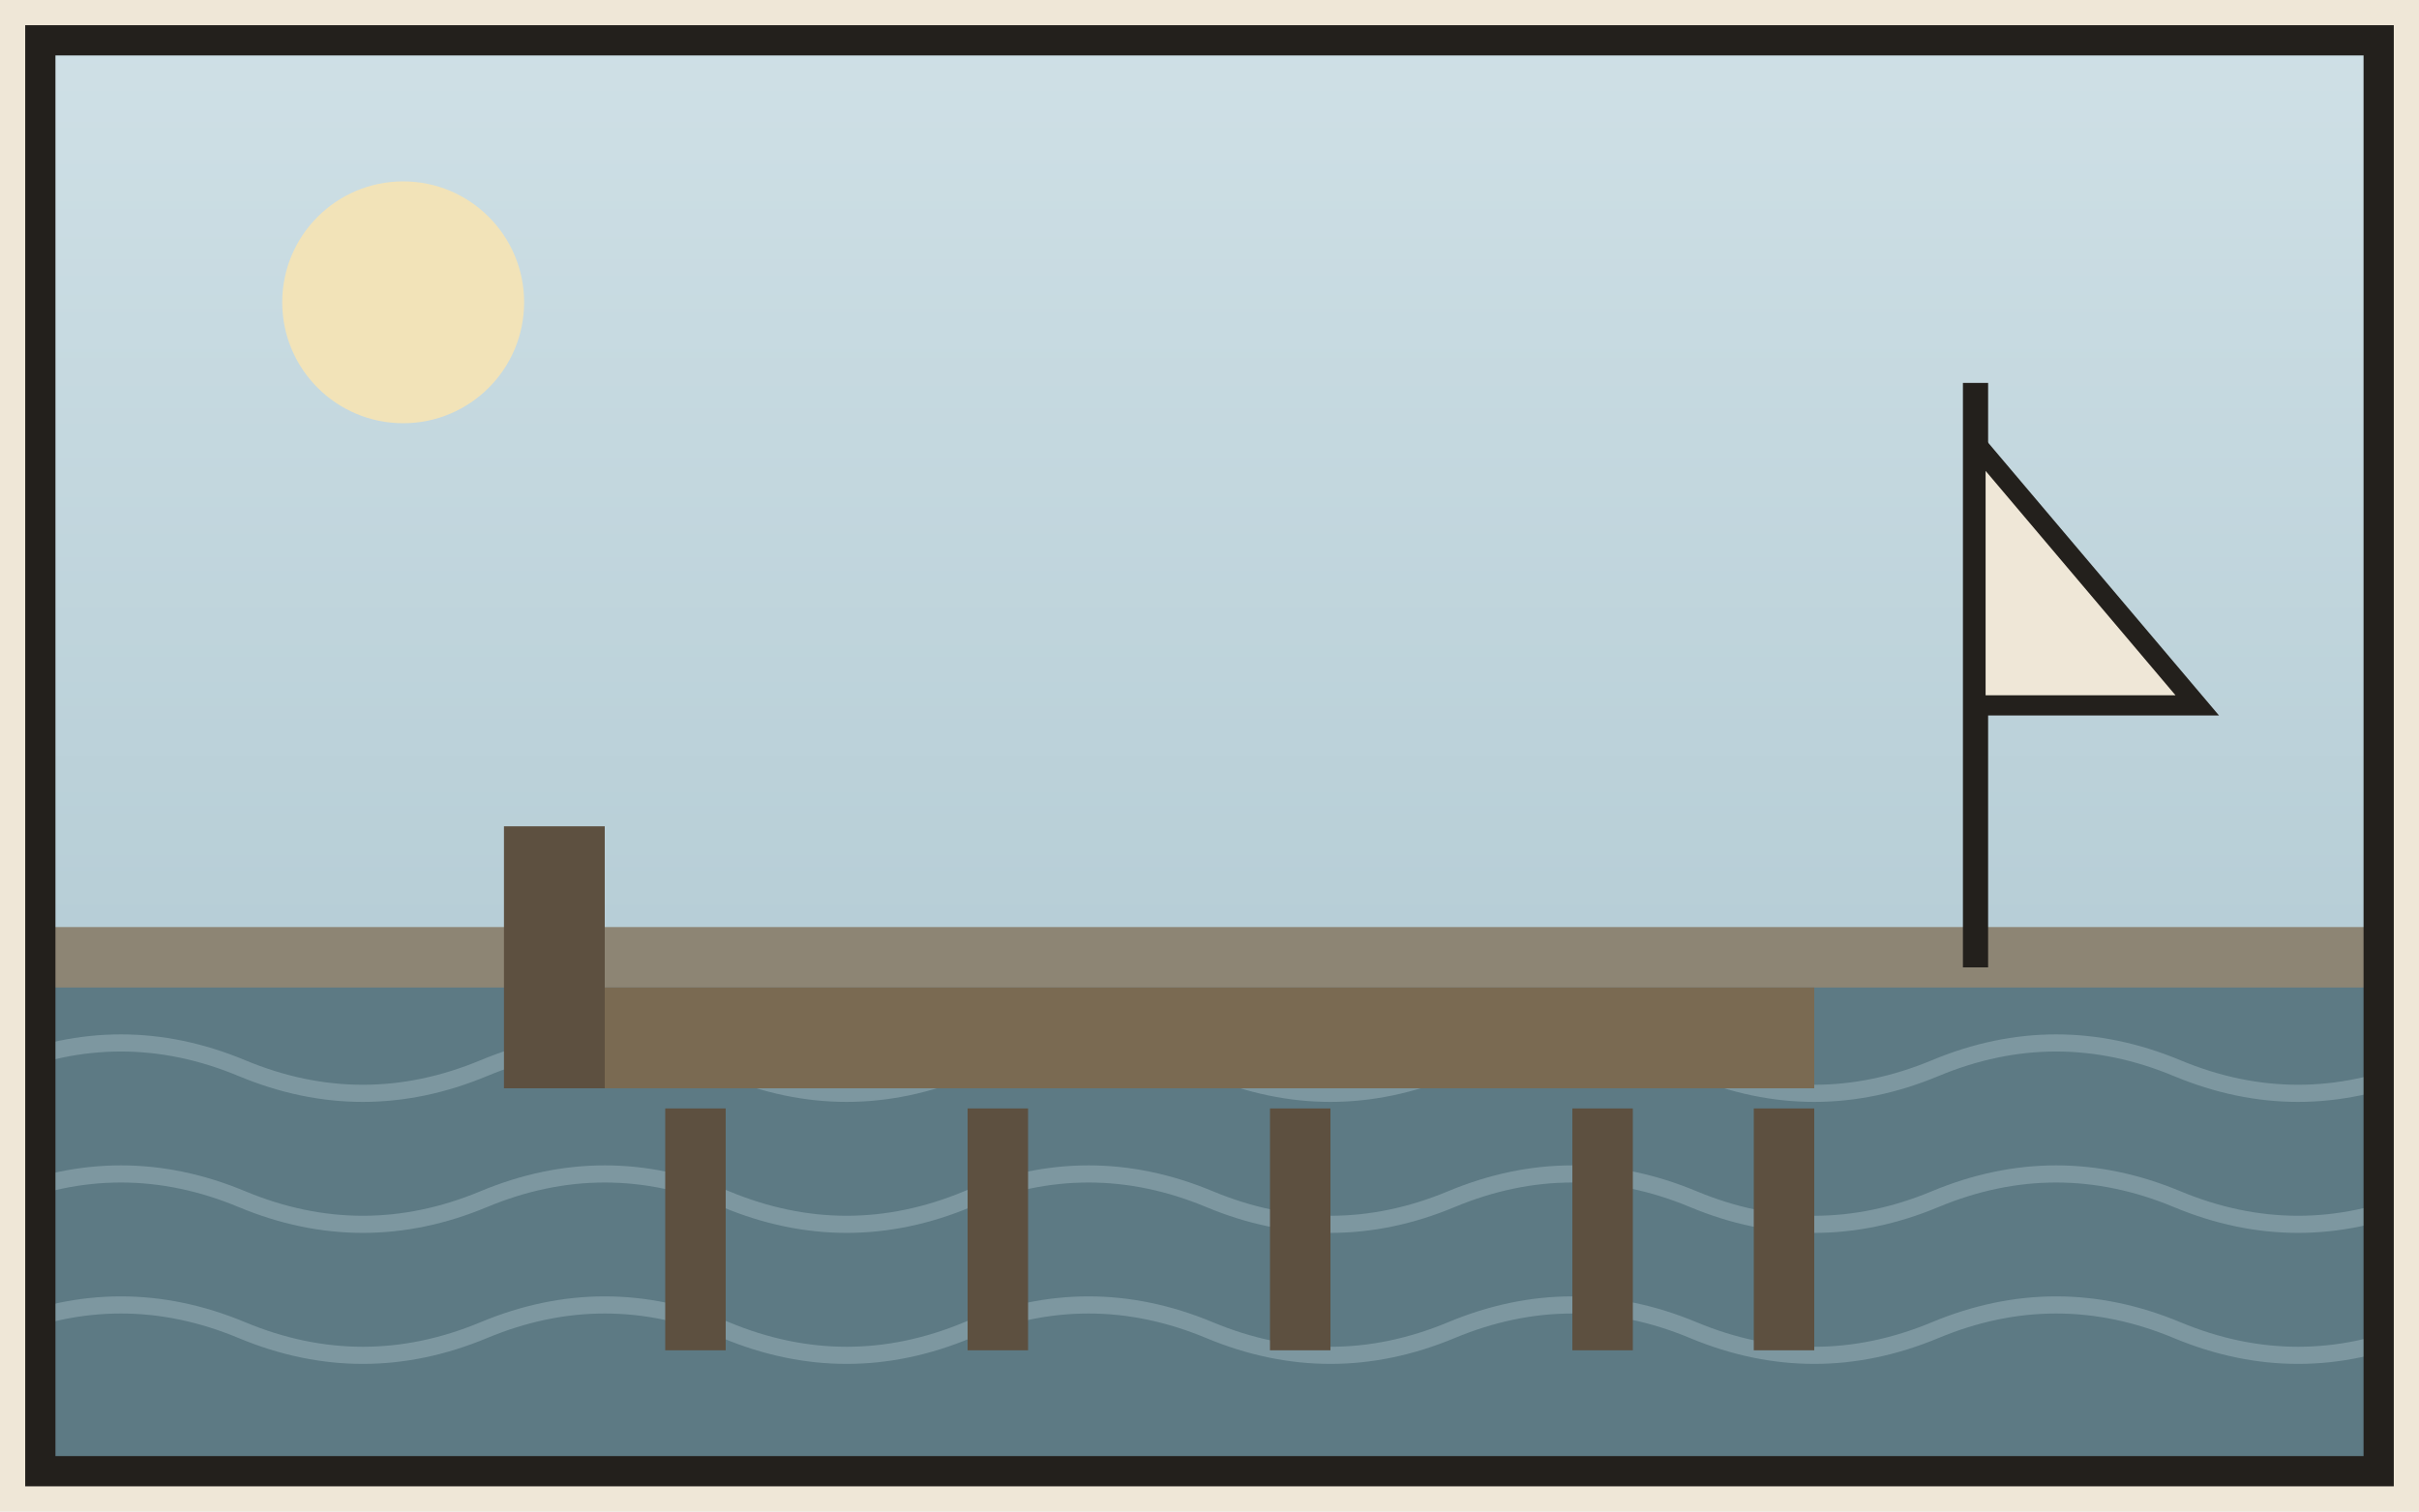
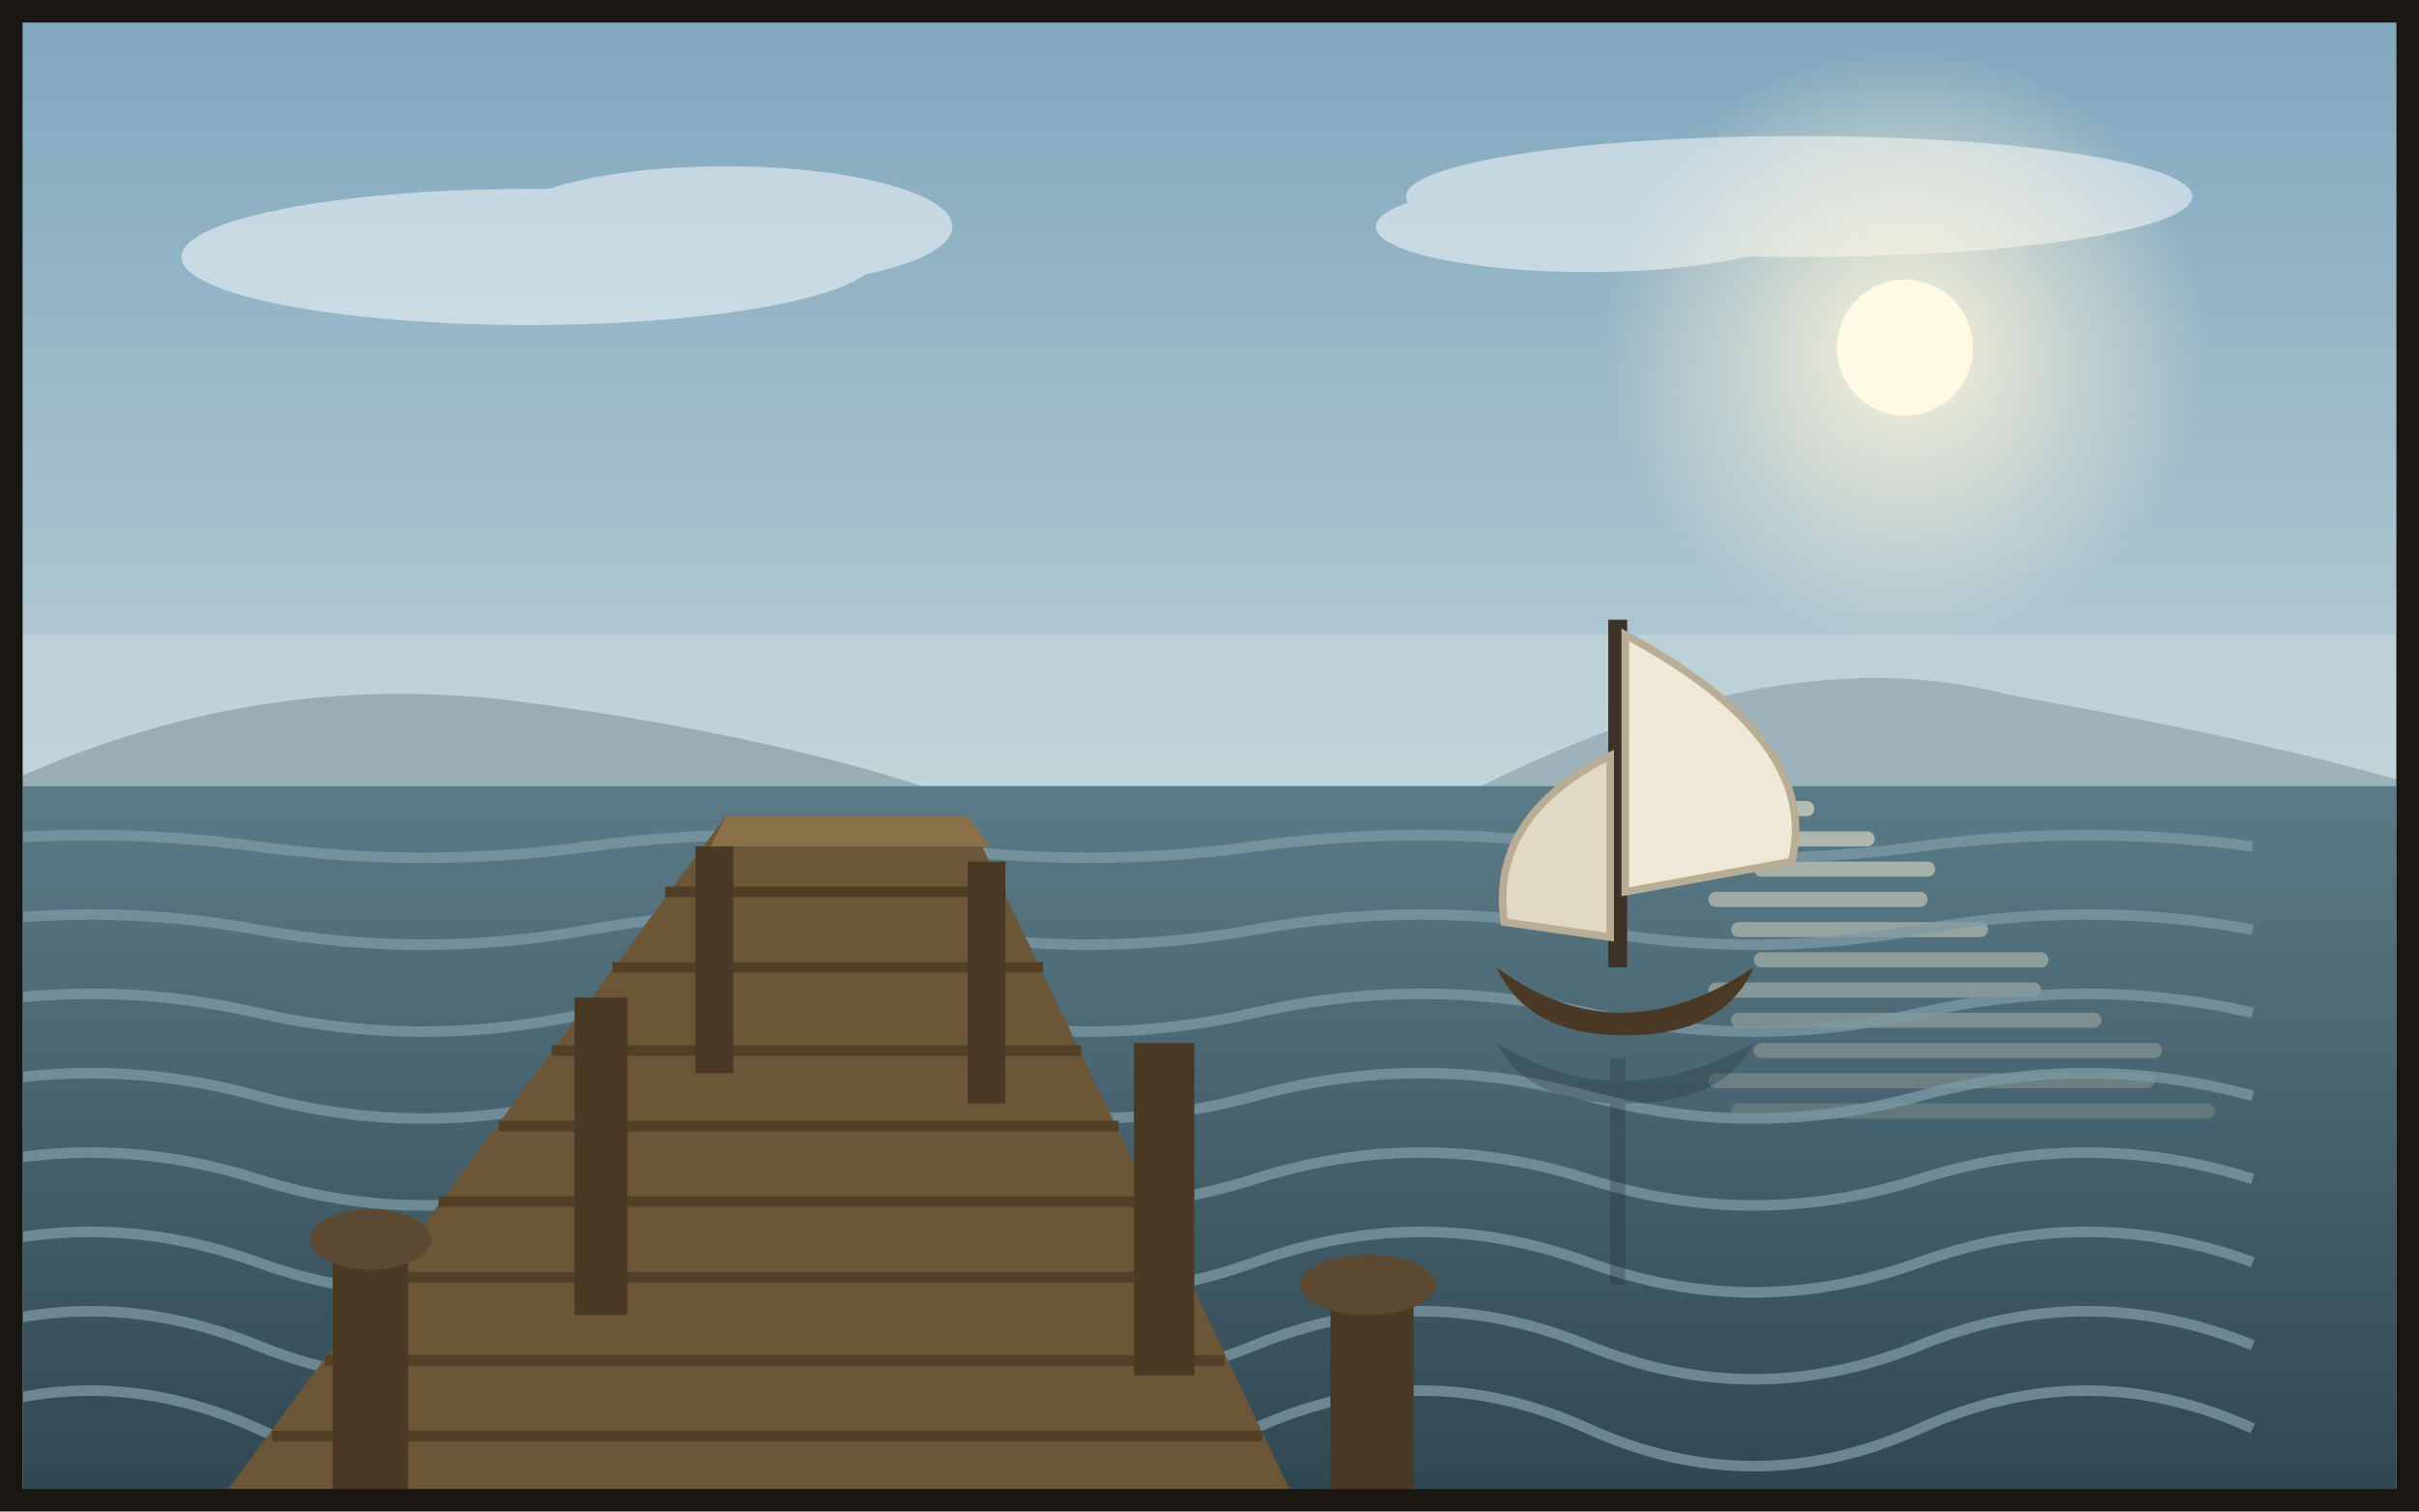
- <svg xmlns="http://www.w3.org/2000/svg" viewBox="0 0 240 150" width="240" height="150">
+ <svg xmlns="http://www.w3.org/2000/svg" viewBox="0 0 320 200" width="320" height="200">
  <defs>
-     <linearGradient id="s" x1="0" y1="0" x2="0" y2="1">
-       <stop offset="0" stop-color="#cfe0e6" />
-       <stop offset="1" stop-color="#a8c3cd" />
+     <clipPath id="f">
+       <rect x="3" y="3" width="314" height="194" />
+     </clipPath>
+     <linearGradient id="sky" x1="0" y1="0" x2="0" y2="1">
+       <stop offset="0" stop-color="#7fa6bd" />
+       <stop offset="0.55" stop-color="#bcd0d8" />
+       <stop offset="1" stop-color="#e2dcc9" />
    </linearGradient>
-     <clipPath id="f">
-       <rect x="4" y="4" width="232" height="142" />
-     </clipPath>
+     <linearGradient id="sea" x1="0" y1="0" x2="0" y2="1">
+       <stop offset="0" stop-color="#5b7b88" />
+       <stop offset="1" stop-color="#2f4650" />
+     </linearGradient>
+     <radialGradient id="sun" cx="0.5" cy="0.5" r="0.5">
+       <stop offset="0" stop-color="#fff6da" stop-opacity="0.95" />
+       <stop offset="1" stop-color="#fff6da" stop-opacity="0" />
+     </radialGradient>
  </defs>
-   <rect width="240" height="150" fill="#efe7d7" />
  <g clip-path="url(#f)">
-     <rect x="4" y="4" width="232" height="142" fill="url(#s)" />
-     <rect x="0" y="96" width="240" height="54" fill="#5d7a84" />
-     <g stroke="#7d97a0" stroke-width="1.7" fill="none">
-       <path d="M0 106 q12 -5 24 0 t24 0 t24 0 t24 0 t24 0 t24 0 t24 0 t24 0 t24 0 t24 0" />
-       <path d="M0 119 q12 -5 24 0 t24 0 t24 0 t24 0 t24 0 t24 0 t24 0 t24 0 t24 0 t24 0" />
-       <path d="M0 132 q12 -5 24 0 t24 0 t24 0 t24 0 t24 0 t24 0 t24 0 t24 0 t24 0 t24 0" />
+     <rect width="320" height="200" fill="url(#sky)" />
+     <g fill="#fff" opacity="0.5">
+       <ellipse cx="70" cy="34" rx="46" ry="9" />
+       <ellipse cx="96" cy="30" rx="30" ry="8" />
+       <ellipse cx="238" cy="26" rx="52" ry="8" />
+       <ellipse cx="210" cy="30" rx="28" ry="6" />
    </g>
-     <path d="M0 92 h240 v6 h-240 z" fill="#8d8574" />
-     <path d="M60 98 h120 v10 h-120 z" fill="#7a6a52" />
-     <rect x="66" y="110" width="6" height="24" fill="#5d5040" />
-     <rect x="96" y="110" width="6" height="24" fill="#5d5040" />
-     <rect x="126" y="110" width="6" height="24" fill="#5d5040" />
-     <rect x="156" y="110" width="6" height="24" fill="#5d5040" />
-     <rect x="174" y="110" width="6" height="24" fill="#5d5040" />
-     <rect x="50" y="82" width="10" height="26" fill="#5d5040" />
-     <path d="M196 96 v-58" stroke="#23201c" stroke-width="2.5" />
-     <path d="M196 44 l22 26 h-22 z" fill="#efe7d7" stroke="#23201c" stroke-width="2" />
-     <circle cx="40" cy="30" r="12" fill="#f2e3b8" />
+     <circle cx="252" cy="46" r="40" fill="url(#sun)" />
+     <circle cx="252" cy="46" r="9" fill="#fff8e2" />
+     <path d="M0 104 q34 -16 70 -11 q30 4 52 11 z" fill="#6f8794" />
+     <path d="M196 104 q40 -20 70 -12 q34 6 54 12 z" fill="#77909c" />
+     <rect x="0" y="84" width="320" height="22" fill="#cddbe0" opacity="0.45" />
+     <rect x="0" y="104" width="320" height="96" fill="url(#sea)" />
+     <rect x="226" y="106" width="14" height="2" rx="1" fill="#fff4d8" opacity="0.55" />
+     <rect x="229" y="110" width="19" height="2" rx="1" fill="#fff4d8" opacity="0.51" />
+     <rect x="232" y="114" width="24" height="2" rx="1" fill="#fff4d8" opacity="0.47" />
+     <rect x="226" y="118" width="29" height="2" rx="1" fill="#fff4d8" opacity="0.43" />
+     <rect x="229" y="122" width="34" height="2" rx="1" fill="#fff4d8" opacity="0.39" />
+     <rect x="232" y="126" width="39" height="2" rx="1" fill="#fff4d8" opacity="0.35" />
+     <rect x="226" y="130" width="44" height="2" rx="1" fill="#fff4d8" opacity="0.31" />
+     <rect x="229" y="134" width="49" height="2" rx="1" fill="#fff4d8" opacity="0.27" />
+     <rect x="232" y="138" width="54" height="2" rx="1" fill="#fff4d8" opacity="0.23" />
+     <rect x="226" y="142" width="59" height="2" rx="1" fill="#fff4d8" opacity="0.19" />
+     <rect x="229" y="146" width="64" height="2" rx="1" fill="#fff4d8" opacity="0.15" />
+     <g stroke="#7d99a4" stroke-width="1.4" fill="none" opacity="0.75">
+       <path d="M-10 112 q22 -3 44 0 t44 0 t44 0 t44 0 t44 0 t44 0 t44 0" />
+       <path d="M-10 123 q22 -4 44 0 t44 0 t44 0 t44 0 t44 0 t44 0 t44 0" />
+       <path d="M-10 134 q22 -5 44 0 t44 0 t44 0 t44 0 t44 0 t44 0 t44 0" />
+       <path d="M-10 145 q22 -6 44 0 t44 0 t44 0 t44 0 t44 0 t44 0 t44 0" />
+       <path d="M-10 156 q22 -7 44 0 t44 0 t44 0 t44 0 t44 0 t44 0 t44 0" />
+       <path d="M-10 167 q22 -8 44 0 t44 0 t44 0 t44 0 t44 0 t44 0 t44 0" />
+       <path d="M-10 178 q22 -9 44 0 t44 0 t44 0 t44 0 t44 0 t44 0 t44 0" />
+       <path d="M-10 189 q22 -10 44 0 t44 0 t44 0 t44 0 t44 0 t44 0 t44 0" />
+     </g>
+     <path d="M96 108 L128 108 L172 200 L28 200 z" fill="#6b5638" />
+     <path d="M88 118 L133 118" stroke="#513f28" stroke-width="1.4" />
+     <path d="M81 128 L138 128" stroke="#513f28" stroke-width="1.4" />
+     <path d="M73 139 L143 139" stroke="#513f28" stroke-width="1.4" />
+     <path d="M66 149 L148 149" stroke="#513f28" stroke-width="1.4" />
+     <path d="M58 159 L152 159" stroke="#513f28" stroke-width="1.4" />
+     <path d="M51 169 L157 169" stroke="#513f28" stroke-width="1.4" />
+     <path d="M43 180 L162 180" stroke="#513f28" stroke-width="1.4" />
+     <path d="M36 190 L167 190" stroke="#513f28" stroke-width="1.4" />
+     <path d="M28 200 L172 200" stroke="#513f28" stroke-width="1.4" />
+     <path d="M96 108 L128 108 L131 112 L94 112 z" fill="#8a7048" />
+     <rect x="92" y="112" width="5" height="30" fill="#4a3a25" />
+     <rect x="128" y="114" width="5" height="32" fill="#4a3a25" />
+     <rect x="76" y="132" width="7" height="42" fill="#4a3a25" />
+     <rect x="150" y="138" width="8" height="44" fill="#4a3a25" />
+     <rect x="44" y="166" width="10" height="40" fill="#4a3a25" />
+     <rect x="176" y="172" width="11" height="34" fill="#4a3a25" />
+     <ellipse cx="49" cy="164" rx="8" ry="4" fill="#5c4931" />
+     <ellipse cx="181" cy="170" rx="9" ry="4" fill="#5c4931" />
+     <g>
+       <path d="M214 128 l0 -46" stroke="#3d3227" stroke-width="2.5" />
+       <path d="M215 84 q26 14 22 30 l-22 4 z" fill="#efe8d6" stroke="#b9ae95" stroke-width="1" />
+       <path d="M213 100 q-16 8 -14 22 l14 2 z" fill="#e2d9c4" stroke="#b9ae95" stroke-width="1" />
+       <path d="M198 128 q16 12 34 0 q-4 9 -17 9 q-13 0 -17 -9 z" fill="#4a3a25" />
+     </g>
+     <g opacity="0.28">
+       <path d="M198 138 q16 10 34 0 q-4 8 -17 8 q-13 0 -17 -8 z" fill="#1d2b31" />
+       <path d="M214 140 l0 30" stroke="#1d2b31" stroke-width="2" />
+     </g>
  </g>
-   <rect x="4" y="4" width="232" height="142" fill="none" stroke="#23201c" stroke-width="3" />
+   <rect x="1.5" y="1.5" width="317" height="197" fill="none" stroke="#1a1713" stroke-width="3" />
</svg>
